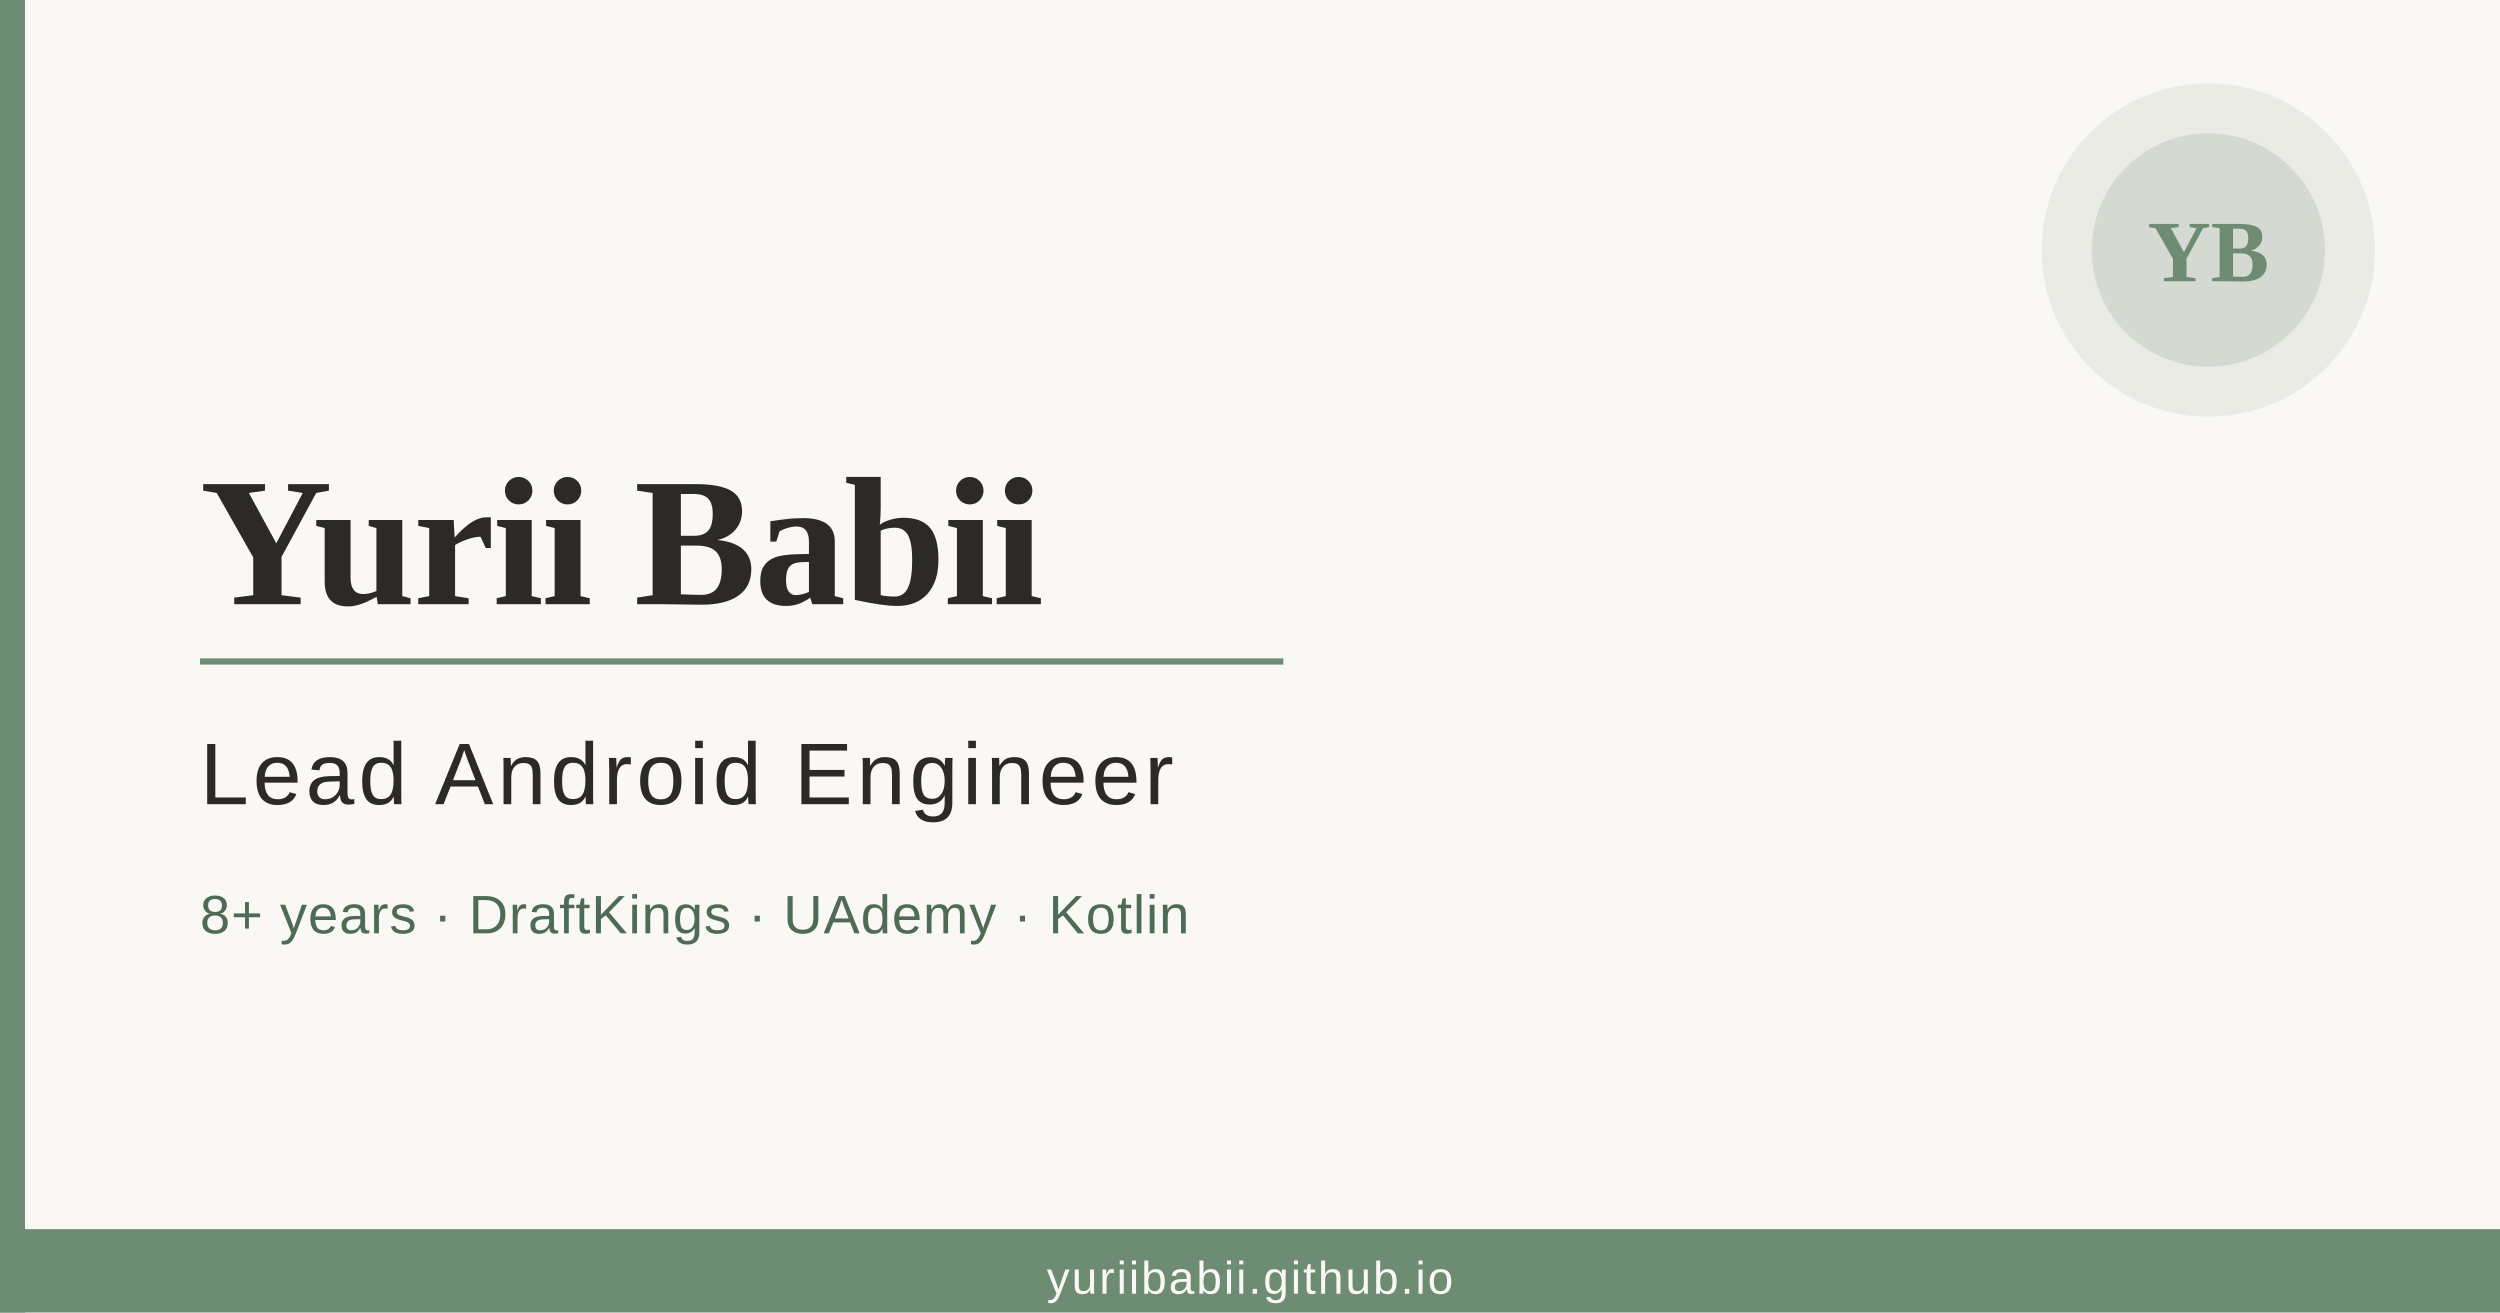
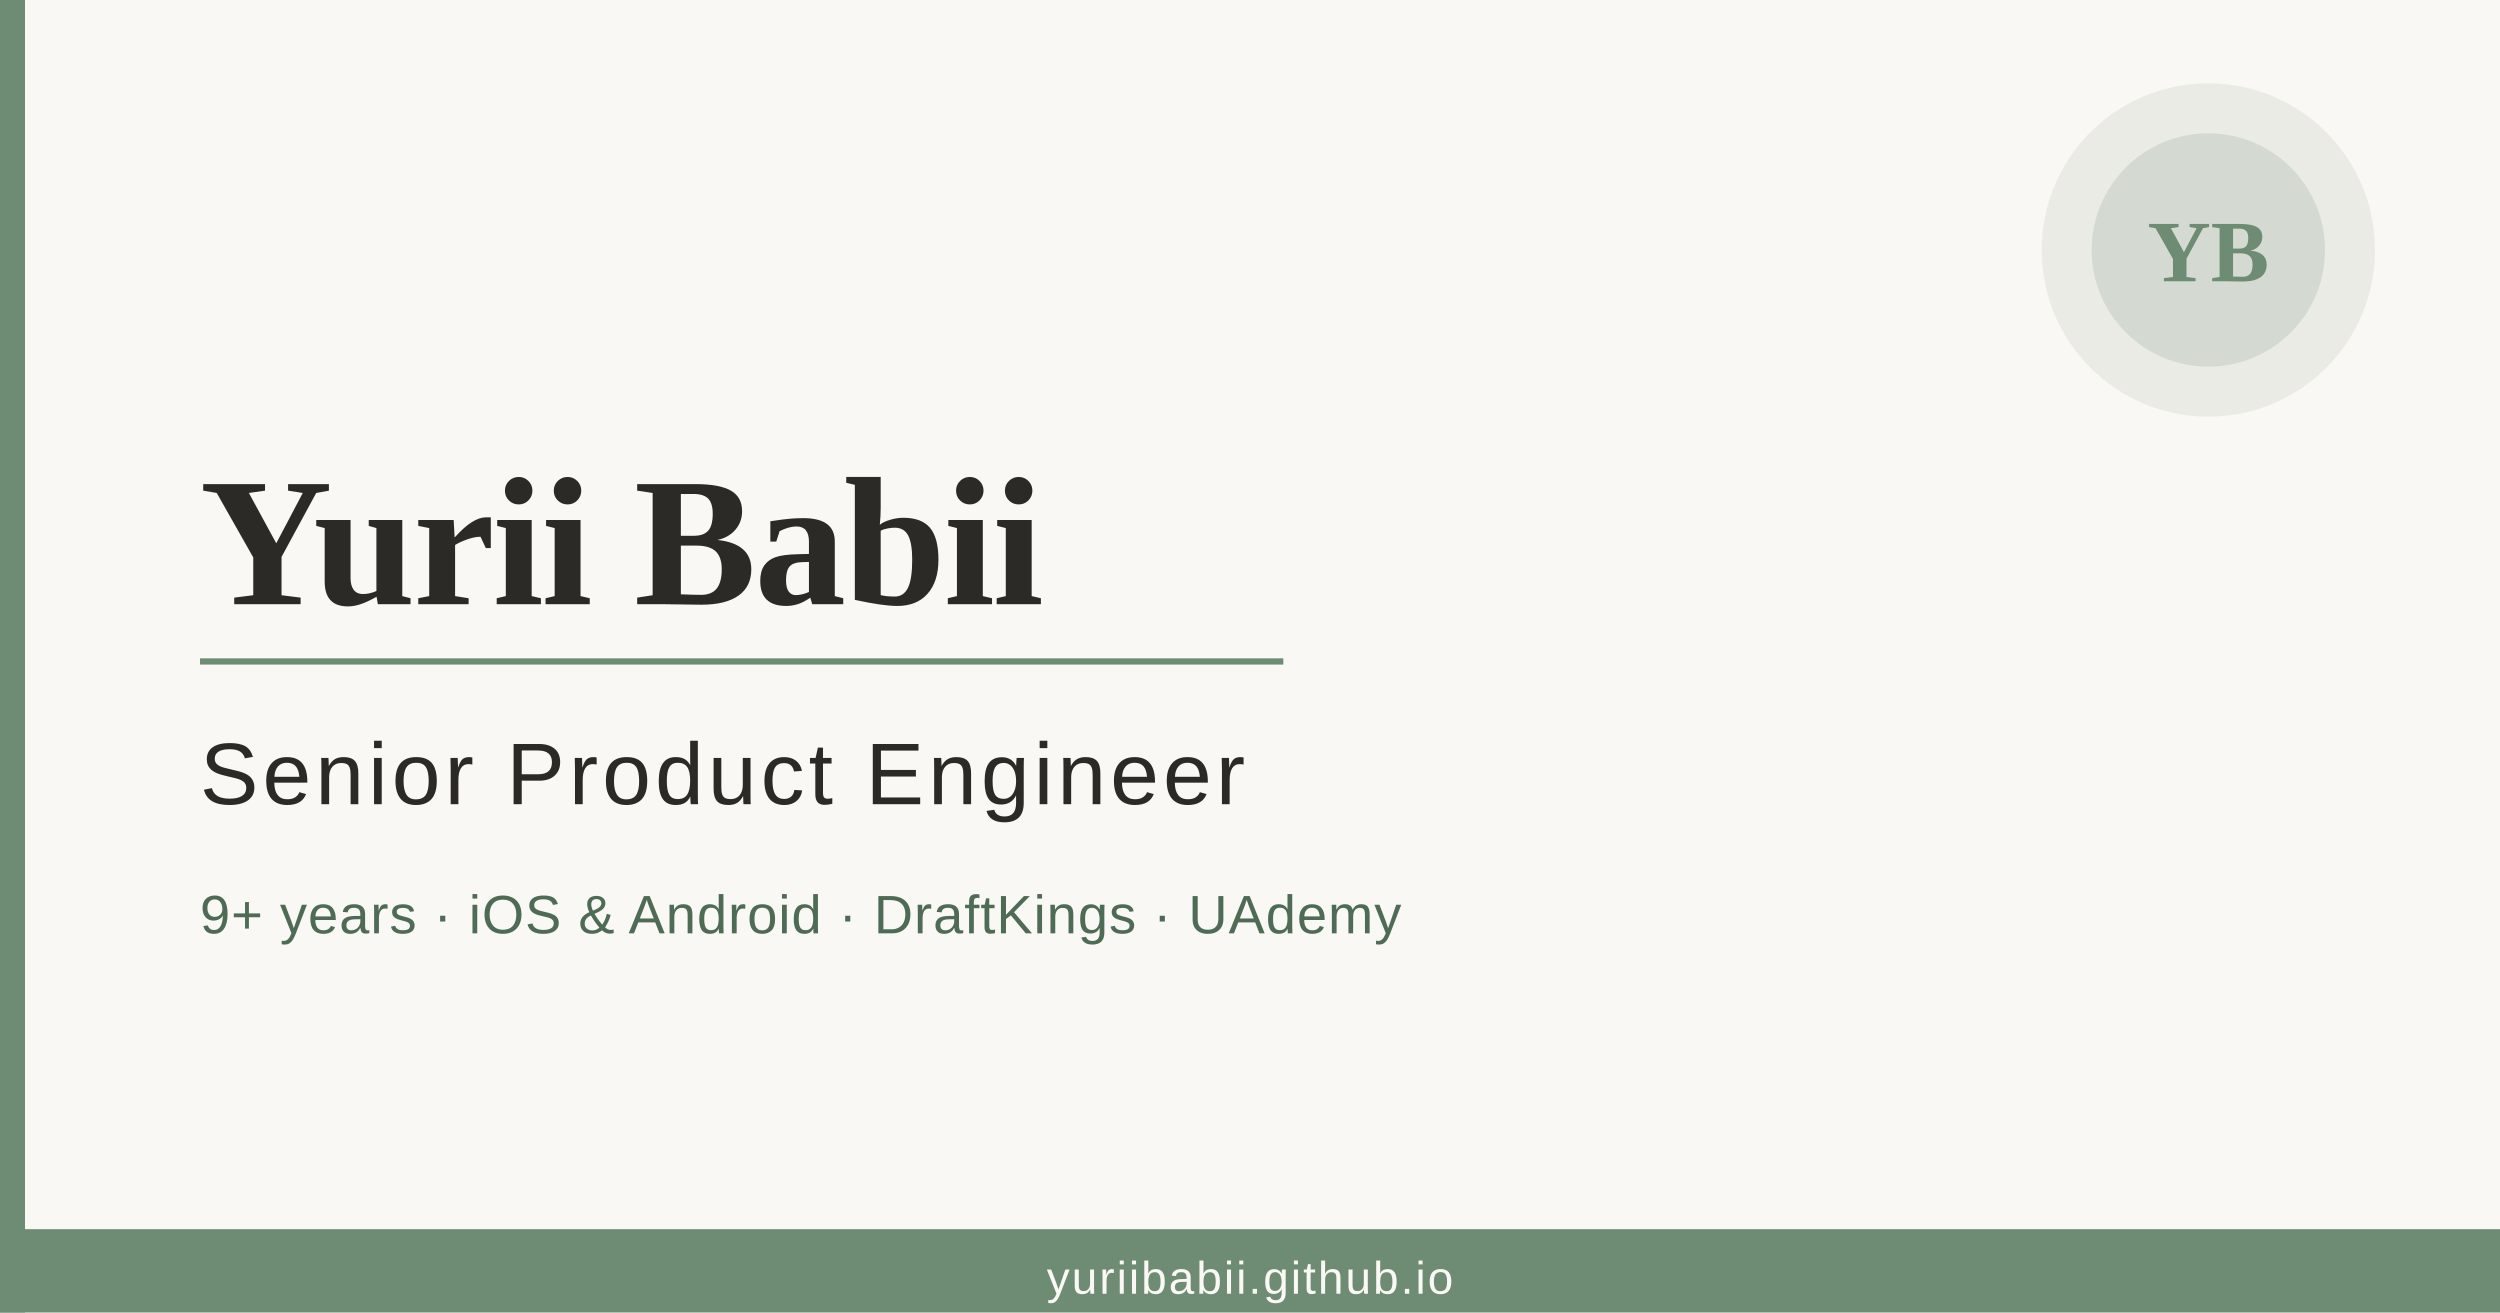
<svg xmlns="http://www.w3.org/2000/svg" viewBox="0 0 1200 630" width="1200" height="630">
  <rect width="1200" height="630" fill="#FAF8F4" />
  <rect x="0" y="0" width="12" height="630" fill="#6E8B74" />
  <rect x="0" y="590" width="1200" height="40" fill="#6E8B74" />
  <circle cx="1060" cy="120" r="80" fill="#6E8B74" opacity="0.12" />
  <circle cx="1060" cy="120" r="56" fill="#6E8B74" opacity="0.18" />
  <text x="1060" y="135" font-family="Georgia, 'Times New Roman', serif" font-size="42" font-weight="700" fill="#6E8B74" text-anchor="middle">YB</text>
  <text x="96" y="290" font-family="Georgia, 'Times New Roman', serif" font-size="88" font-weight="700" fill="#2B2A27" letter-spacing="-1">Yurii Babii</text>
  <rect x="96" y="316" width="520" height="3" fill="#6E8B74" />
-   <text x="96" y="386" font-family="'Helvetica Neue', Arial, sans-serif" font-size="42" font-weight="400" fill="#2B2A27" letter-spacing="2">Lead Android Engineer</text>
-   <text x="96" y="448" font-family="'Helvetica Neue', Arial, sans-serif" font-size="26" fill="#4E6B55" letter-spacing="0.5">8+ years · DraftKings · UAdemy · Kotlin</text>
+   <text x="96" y="386" font-family="'Helvetica Neue', Arial, sans-serif" font-size="42" font-weight="400" fill="#2B2A27" letter-spacing="2">Senior Product Engineer</text>
+   <text x="96" y="448" font-family="'Helvetica Neue', Arial, sans-serif" font-size="26" fill="#4E6B55" letter-spacing="0.5">9+ years · iOS &amp; Android · DraftKings · UAdemy</text>
  <text x="600" y="621" font-family="'Helvetica Neue', Arial, sans-serif" font-size="22" fill="#FAF8F4" text-anchor="middle" letter-spacing="1">yuriibabii.github.io</text>
</svg>
